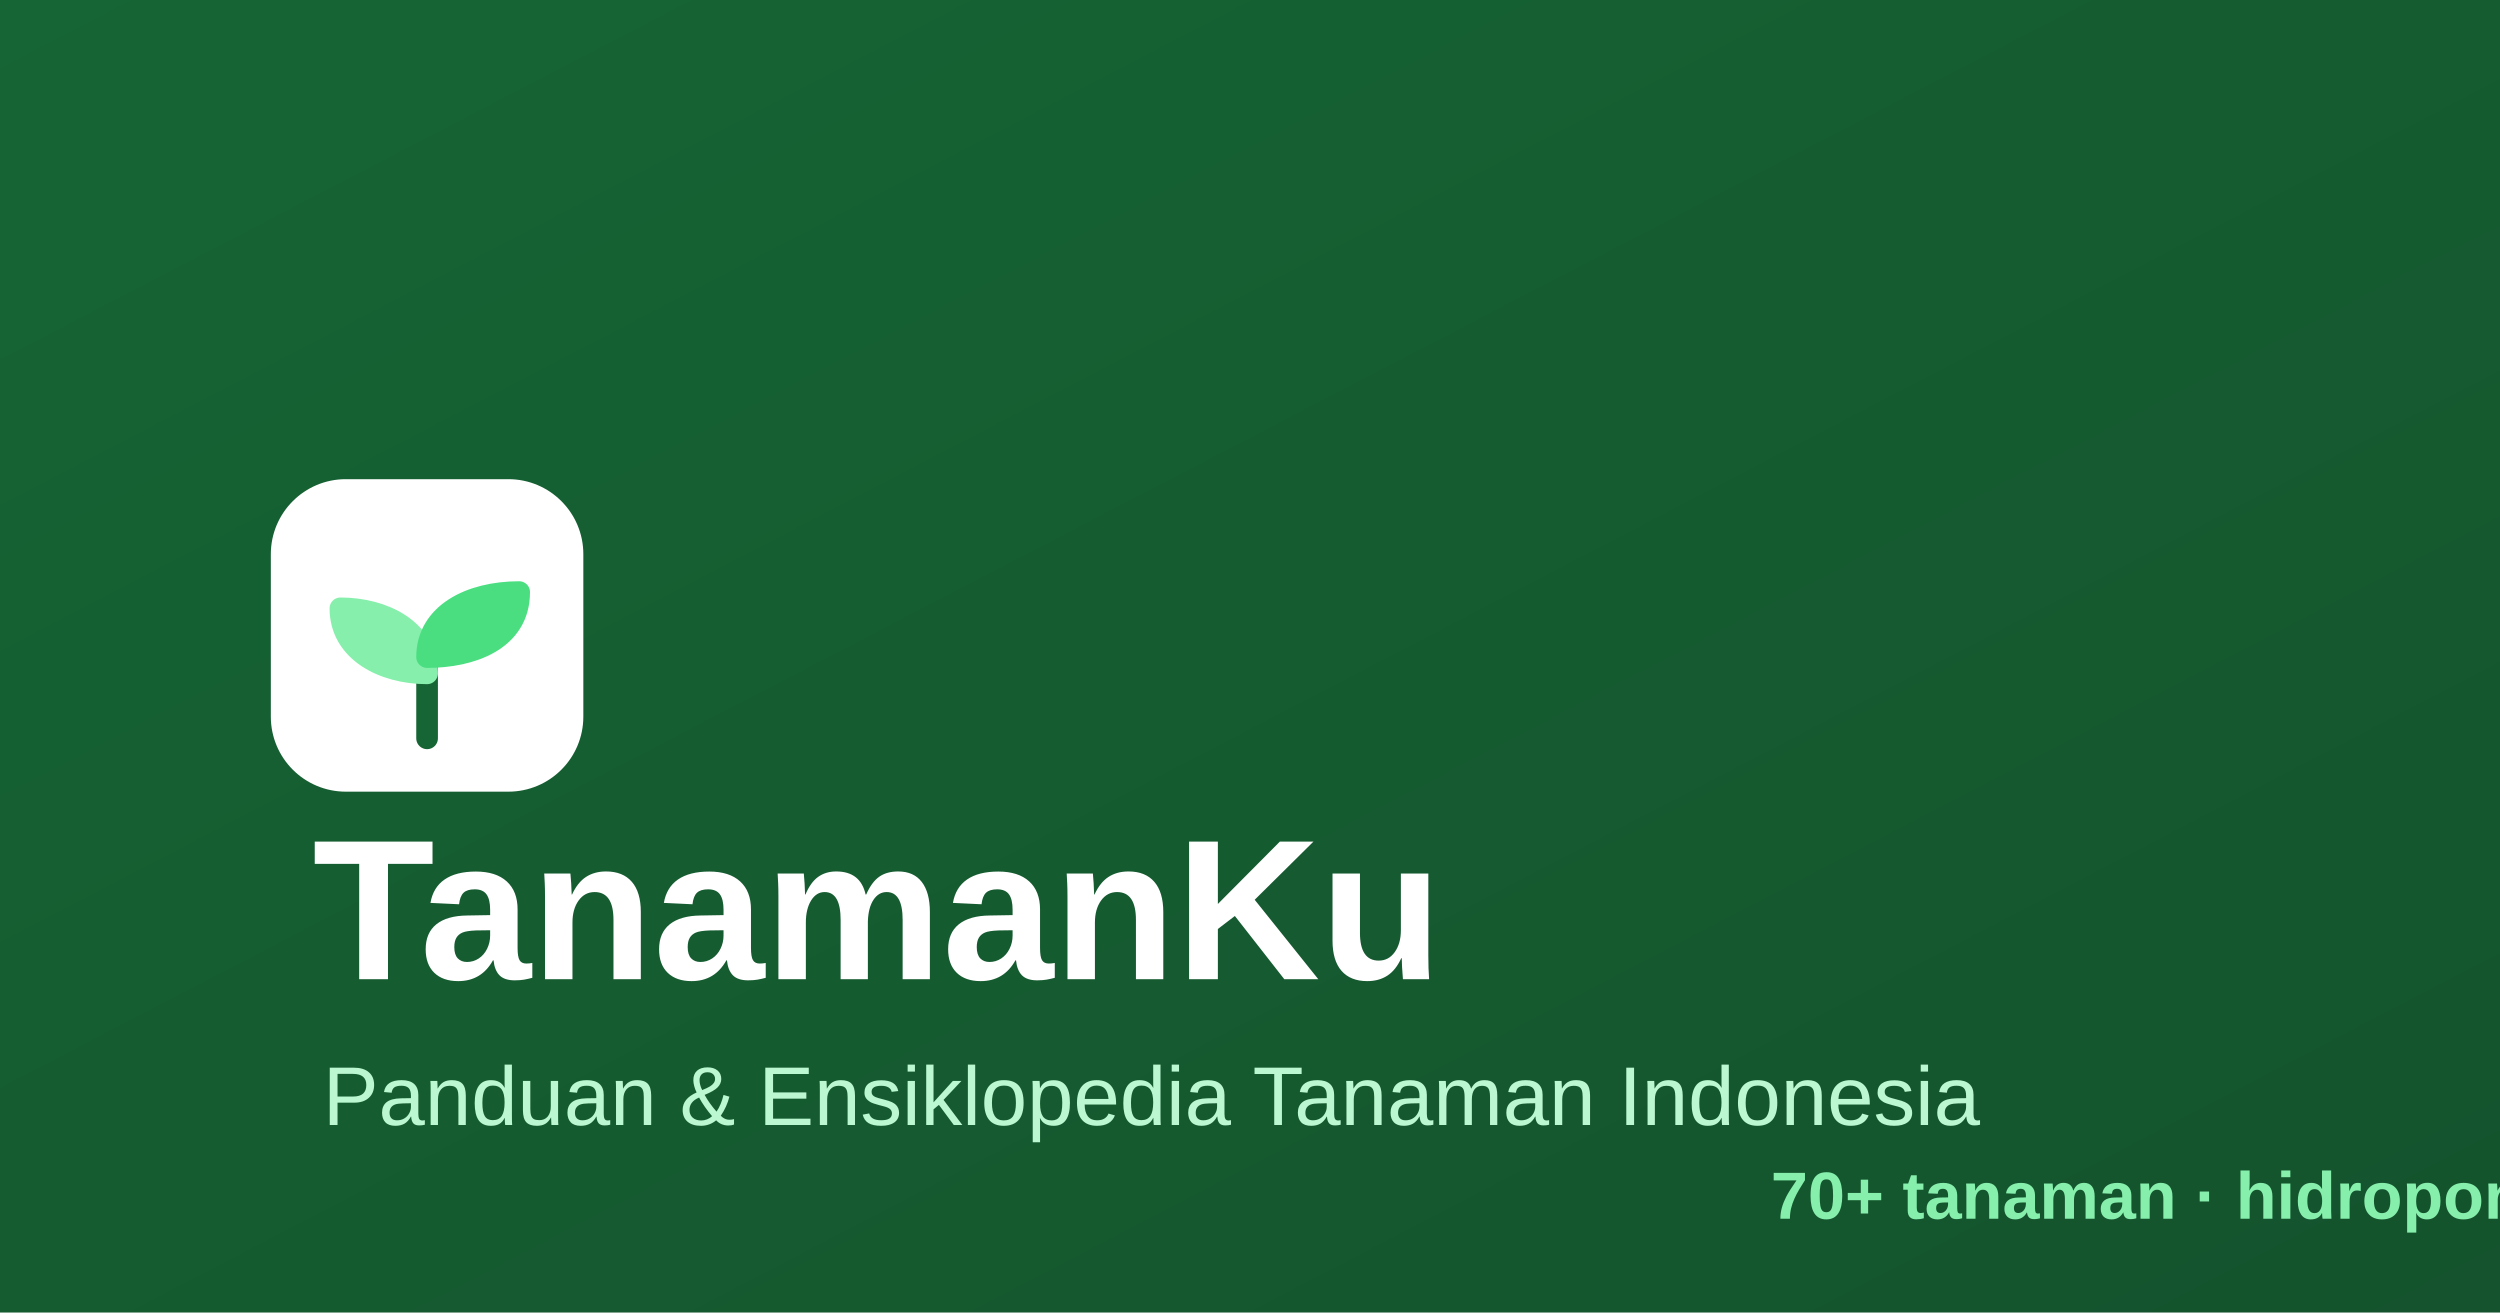
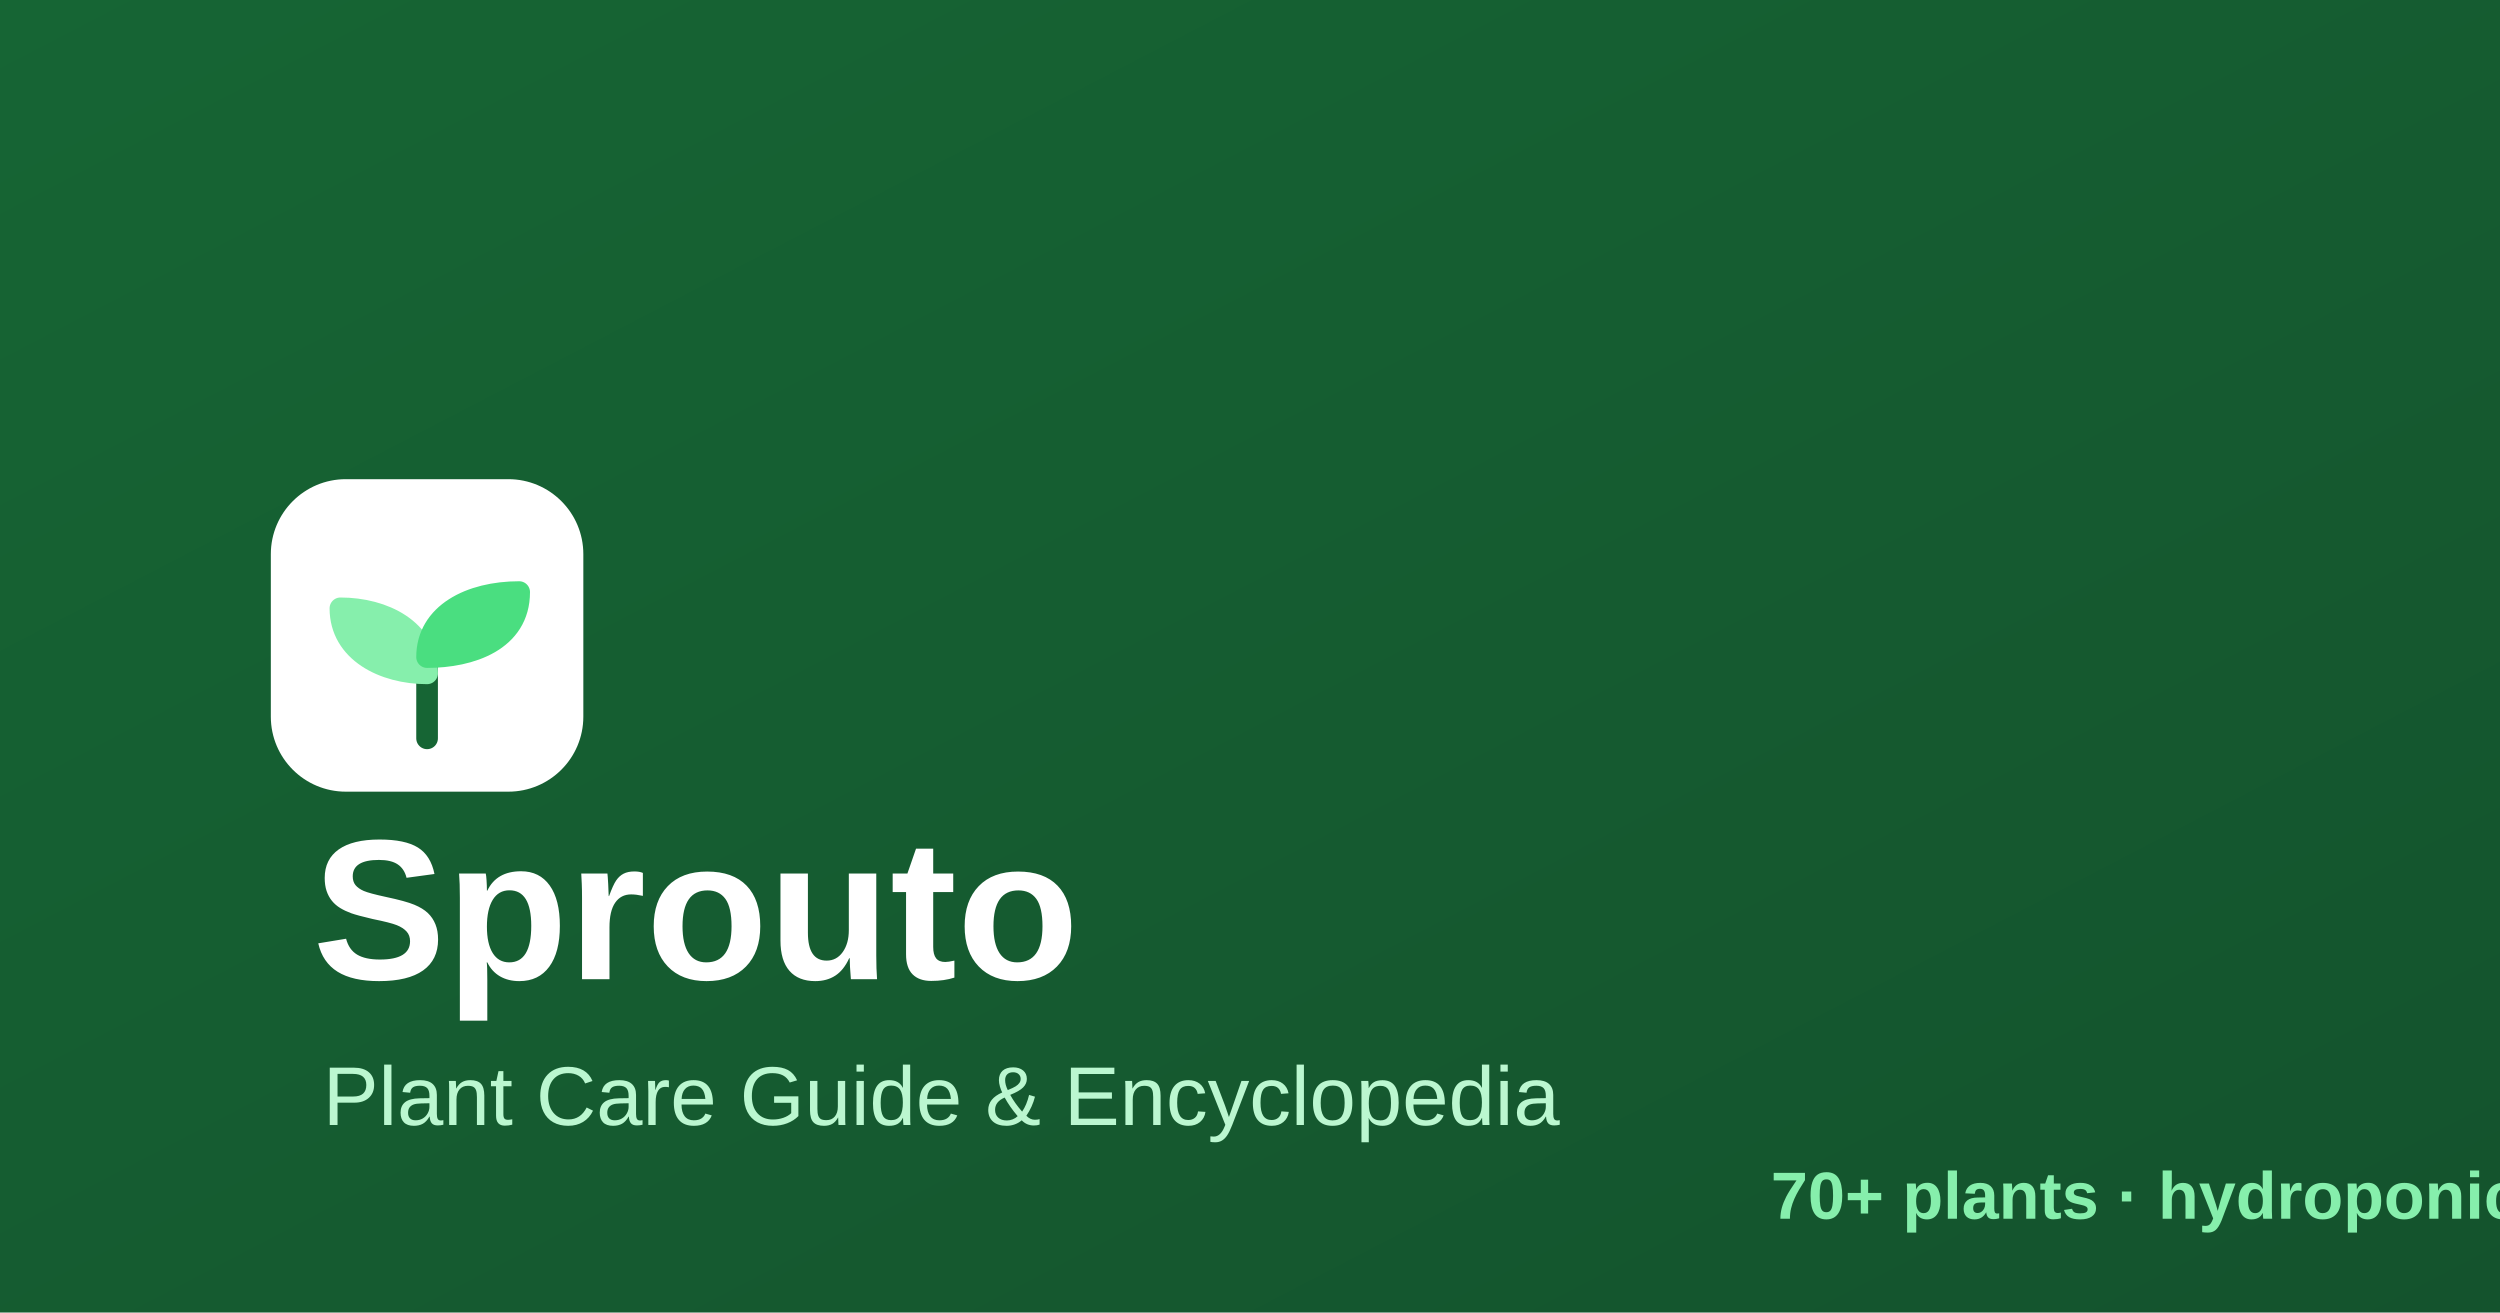
<svg xmlns="http://www.w3.org/2000/svg" viewBox="0 0 1200 630" width="1200" height="630">
  <defs>
    <linearGradient id="bg" x1="0" y1="0" x2="1" y2="1">
      <stop offset="0" stop-color="#166534" />
      <stop offset="1" stop-color="#14532d" />
    </linearGradient>
  </defs>
  <rect width="1200" height="630" fill="url(#bg)" />
  <g transform="translate(150 250)">
    <rect x="-20" y="-20" width="150" height="150" rx="36" fill="#ffffff" />
    <g fill="none" stroke="#166534" stroke-width="8" stroke-linecap="round" stroke-linejoin="round" transform="translate(55 55) scale(1.3)">
      <path d="M0 38 V8" />
      <path d="M0 14 C0 -2 -16 -10 -32 -10 C-32 6 -16 14 0 14 Z" fill="#86efac" stroke="#86efac" />
      <path d="M0 8 C0 -8 16 -16 34 -16 C34 2 16 8 0 8 Z" fill="#4ade80" stroke="#4ade80" />
    </g>
  </g>
-   <text x="150" y="470" font-family="'Plus Jakarta Sans', Arial, sans-serif" font-size="96" font-weight="700" fill="#ffffff">TanamanKu</text>
-   <text x="155" y="540" font-family="'Plus Jakarta Sans', Arial, sans-serif" font-size="40" font-weight="400" fill="#bbf7d0">Panduan &amp; Ensiklopedia Tanaman Indonesia</text>
-   <text x="850" y="585" font-family="'Plus Jakarta Sans', Arial, sans-serif" font-size="32" font-weight="600" fill="#86efac">70+ tanaman · hidroponik · kalender rawat</text>
+   <text x="150" y="470" font-family="'Plus Jakarta Sans', Arial, sans-serif" font-size="96" font-weight="700" fill="#ffffff">Sprouto</text>
+   <text x="155" y="540" font-family="'Plus Jakarta Sans', Arial, sans-serif" font-size="40" font-weight="400" fill="#bbf7d0">Plant Care Guide &amp; Encyclopedia</text>
+   <text x="850" y="585" font-family="'Plus Jakarta Sans', Arial, sans-serif" font-size="32" font-weight="600" fill="#86efac">70+ plants · hydroponics · care calendar</text>
</svg>
